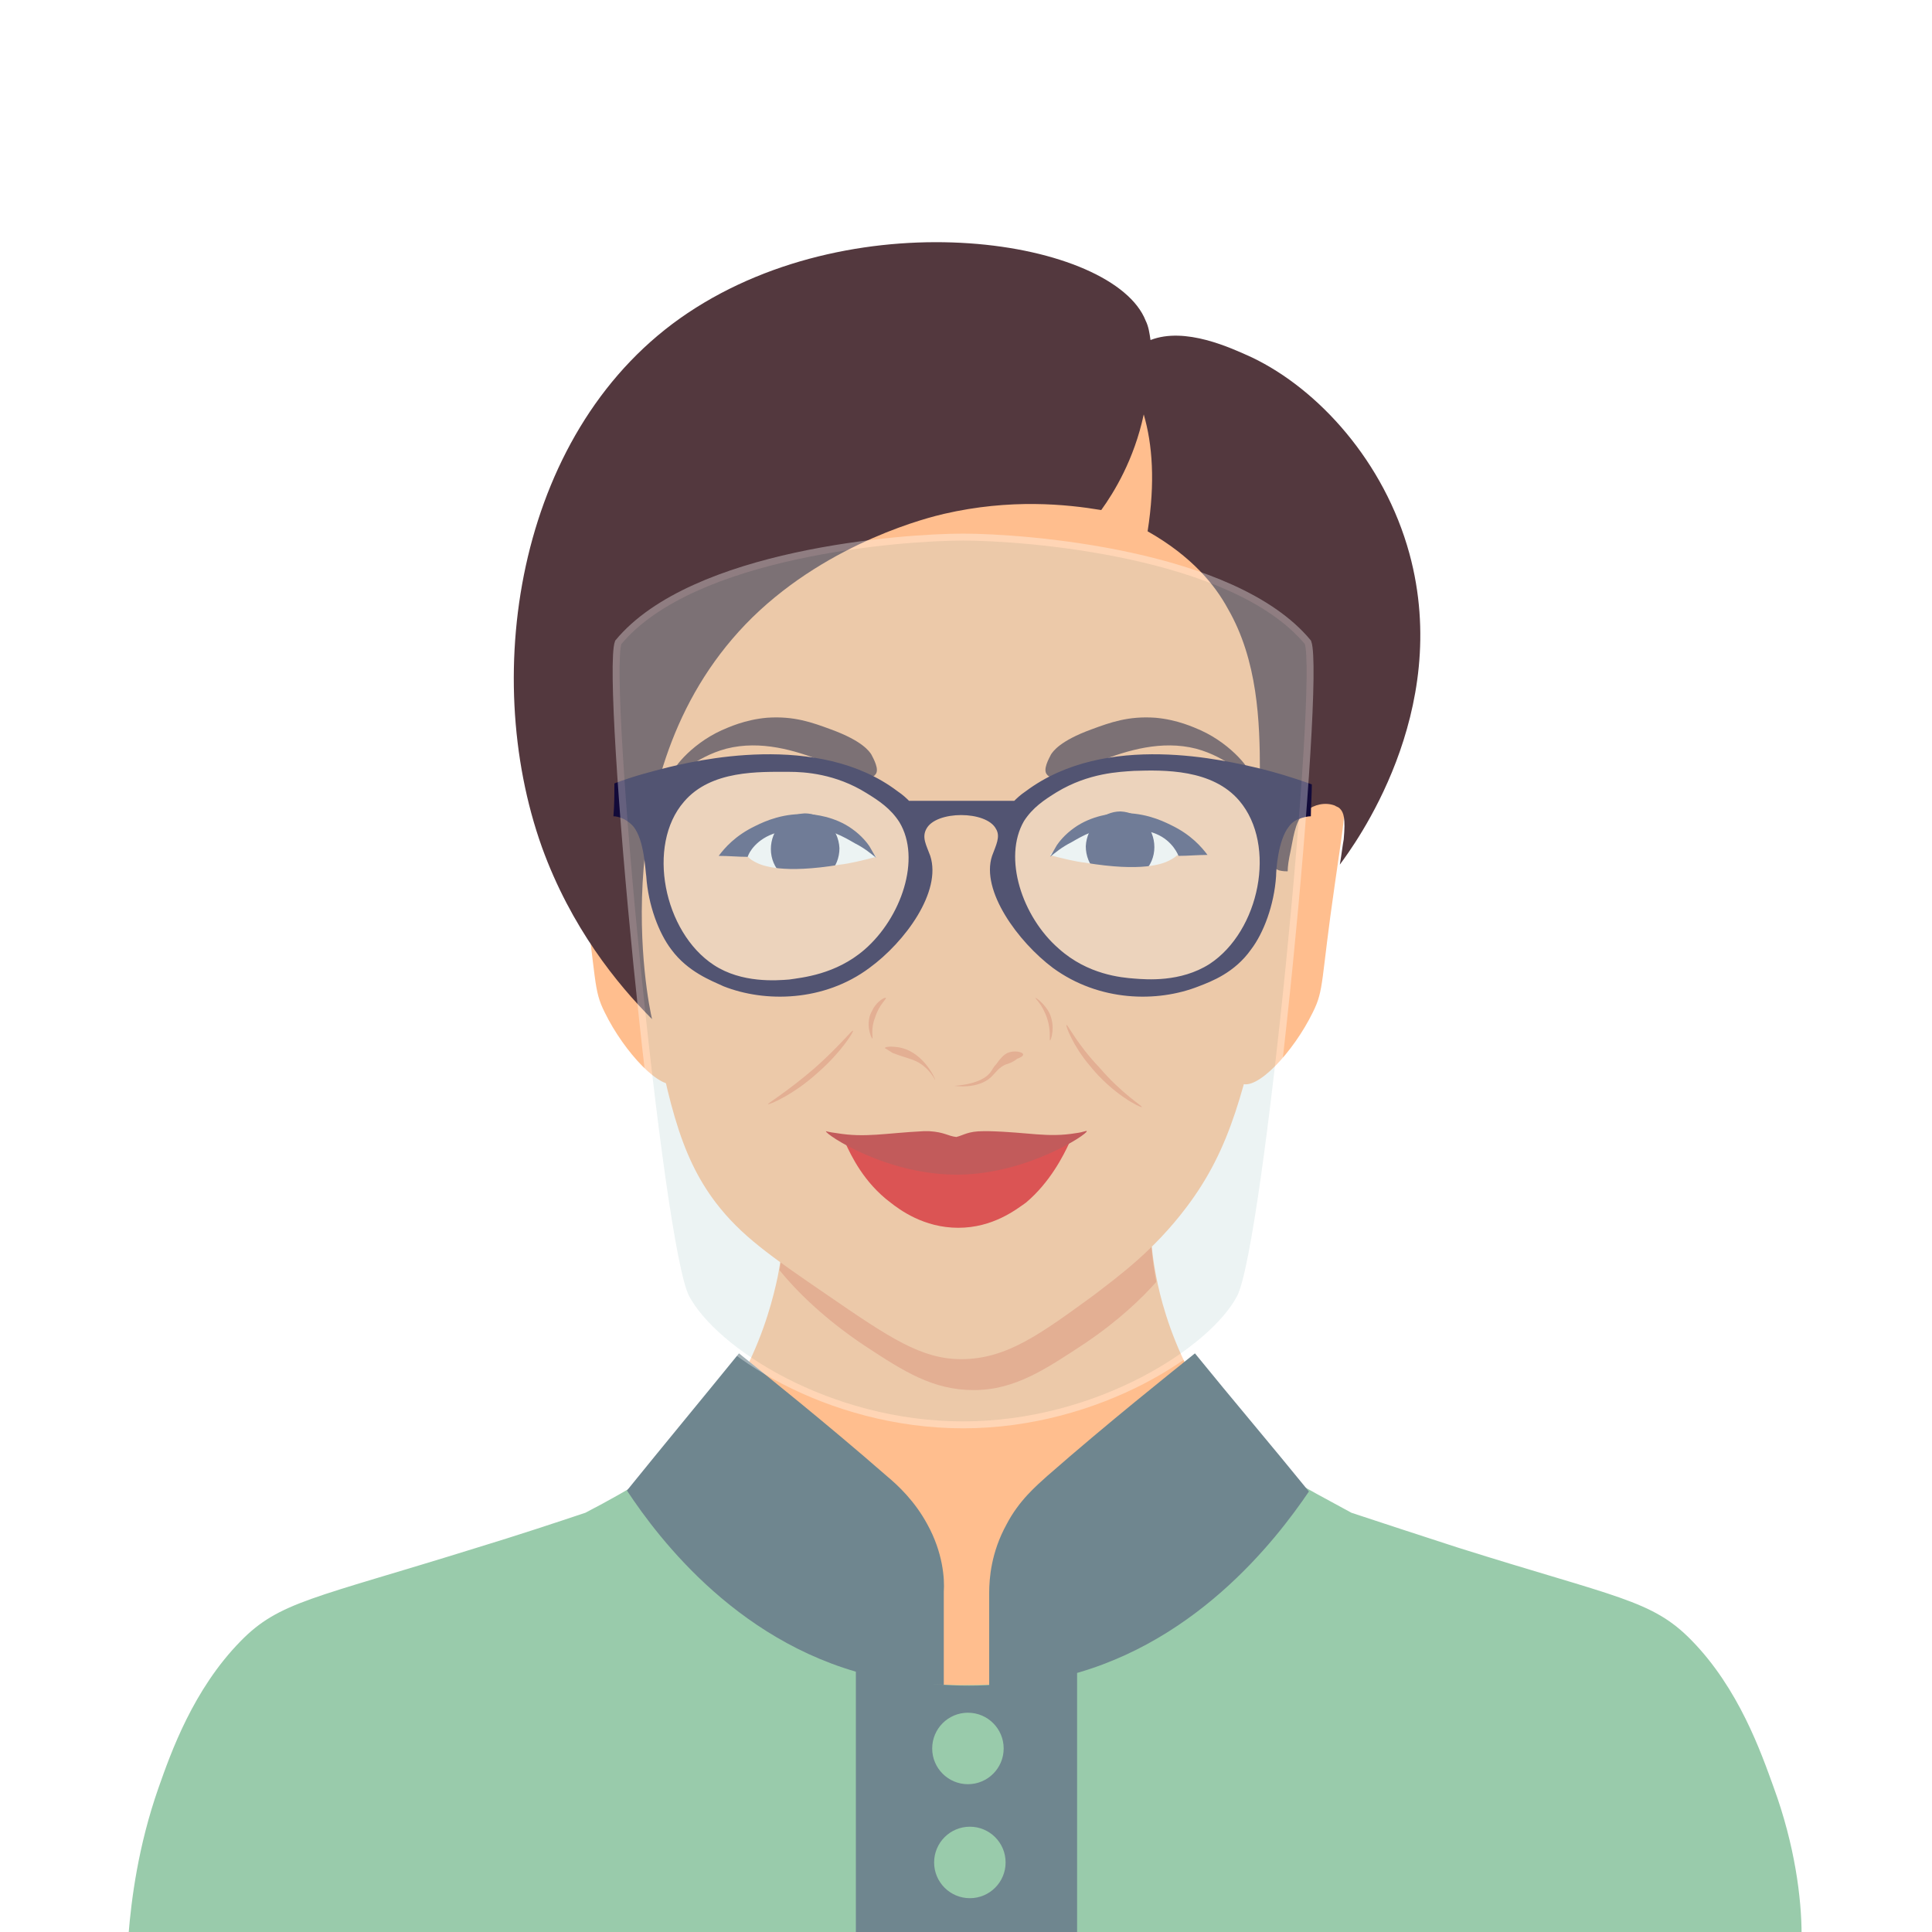
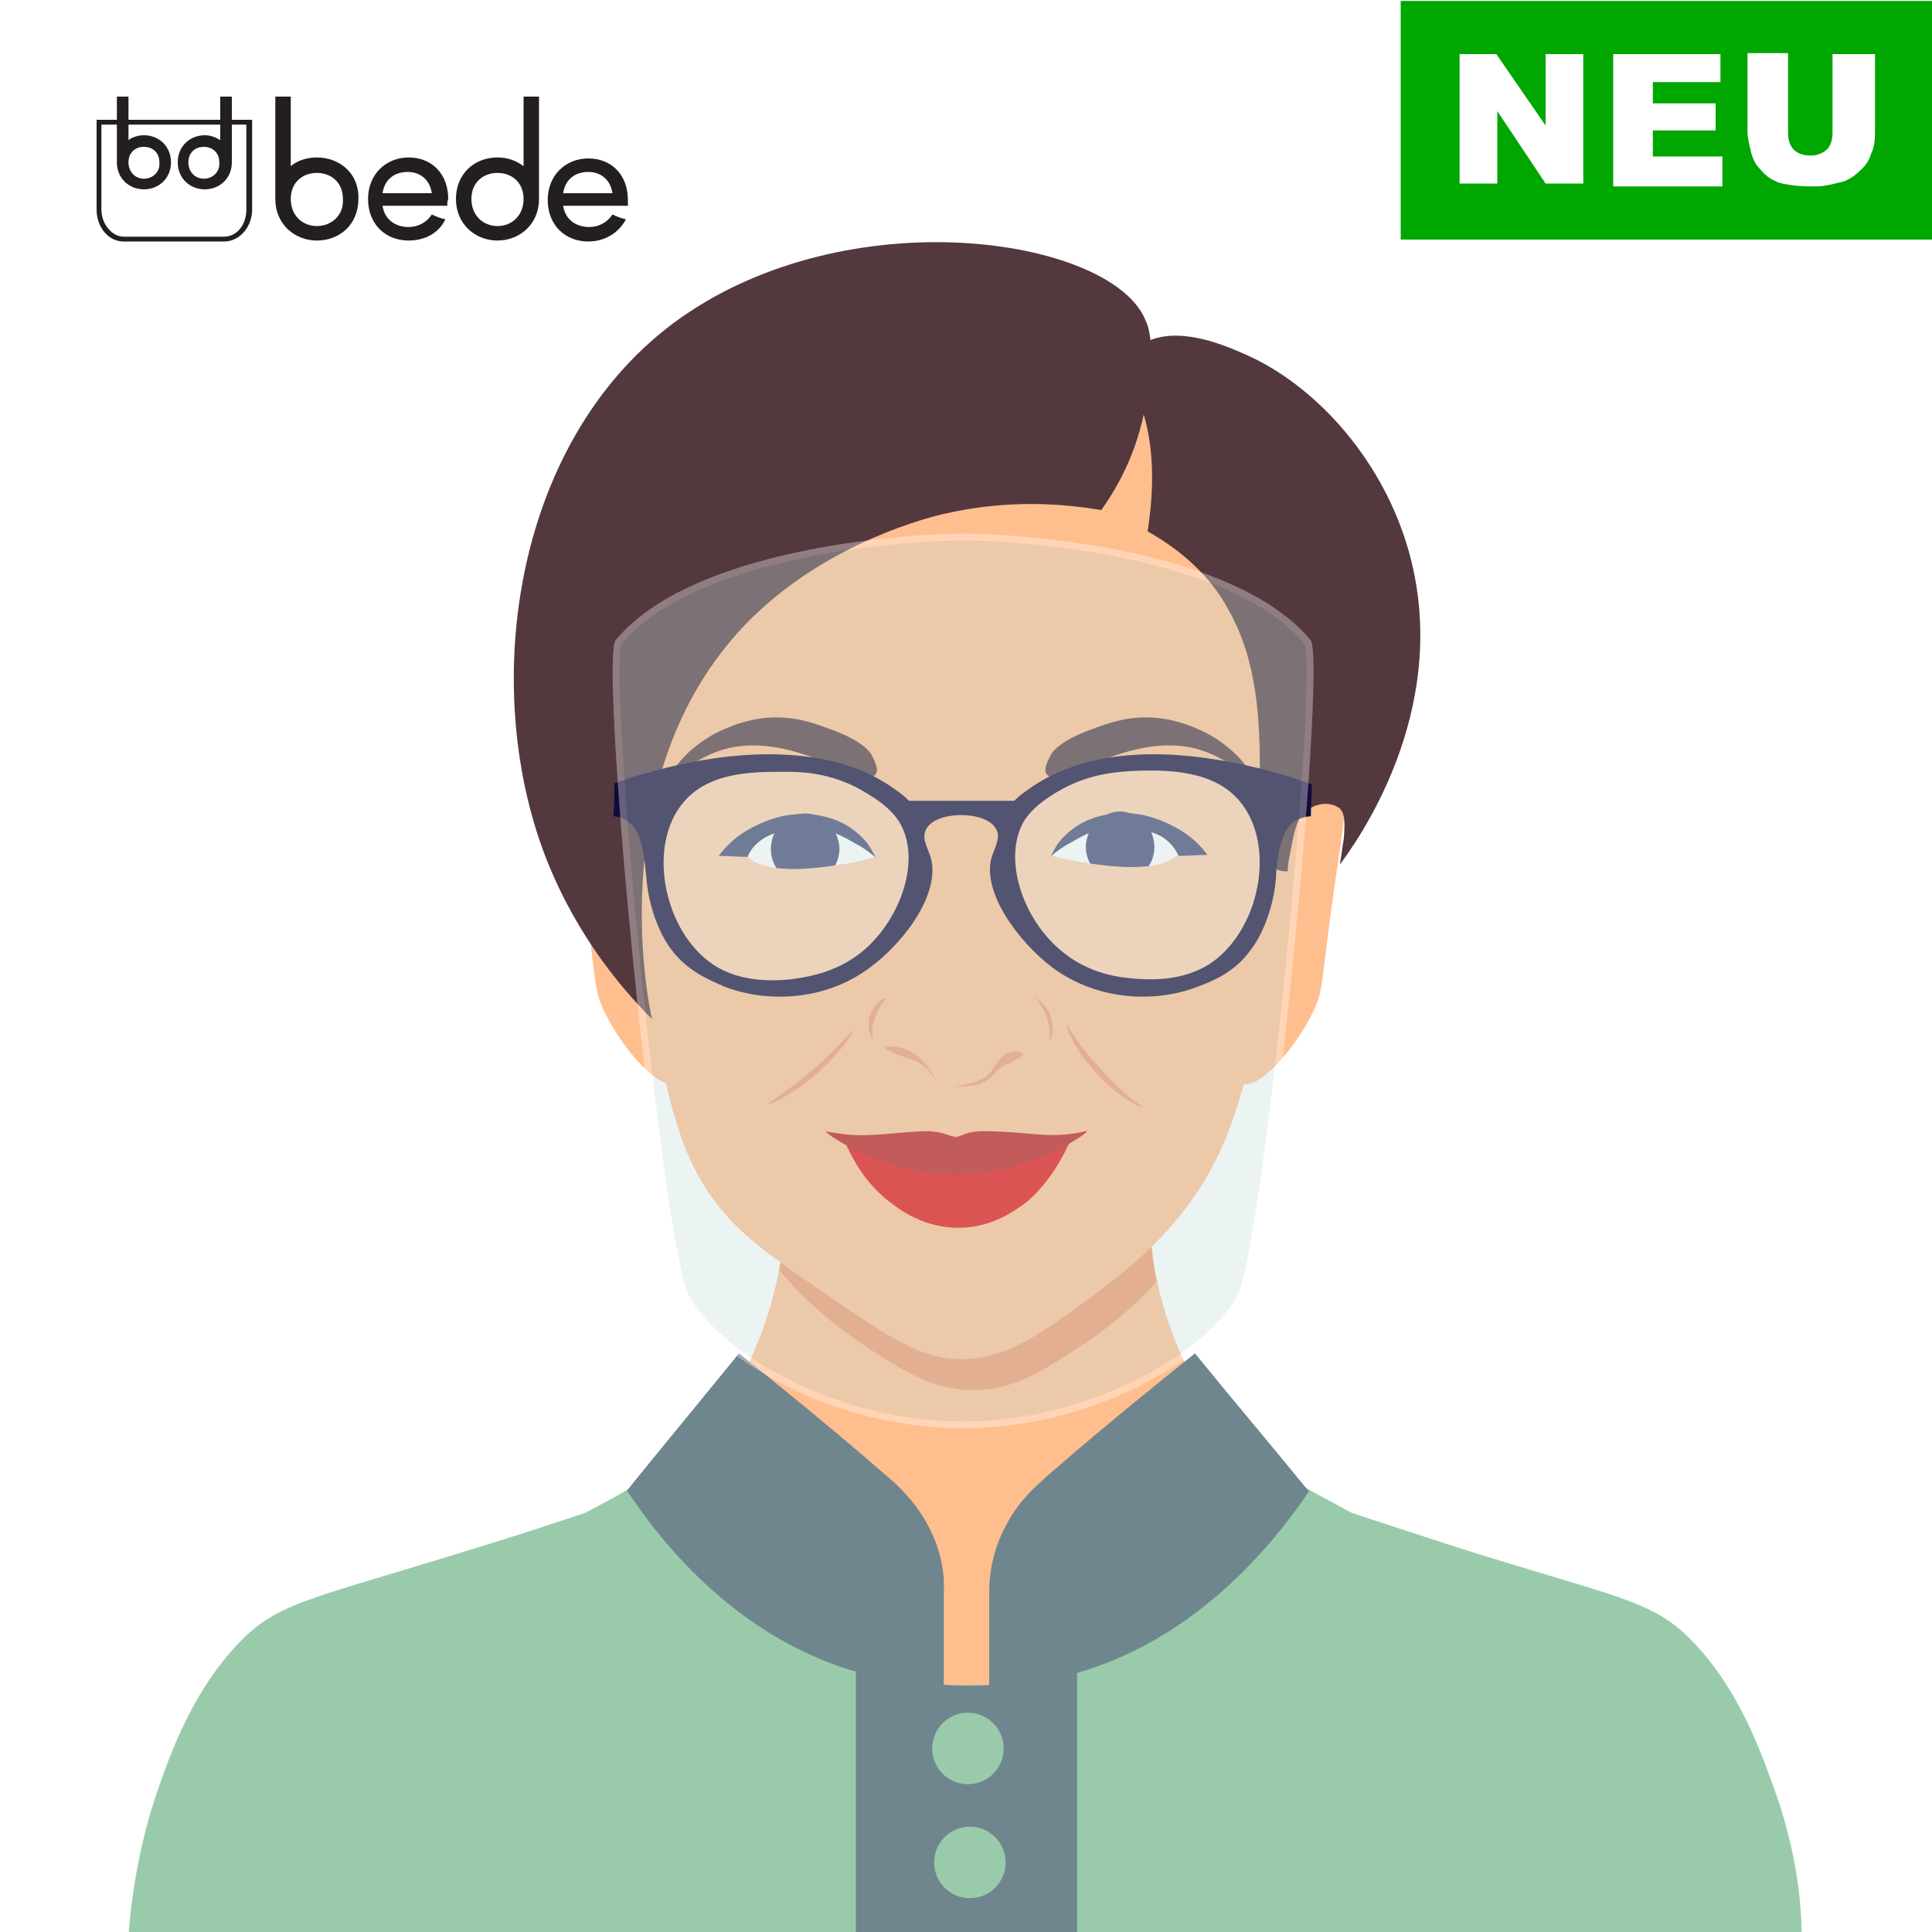
<svg xmlns="http://www.w3.org/2000/svg" version="1.1" id="Layer_1" x="0px" y="0px" viewBox="0 0 200 200" style="enable-background:new 0 0 200 200;" xml:space="preserve">
  <style type="text/css">
	.st0{fill:#FFFFFF;}
	.st1{fill:#FFBE8E;}
	.st2{fill:#99CBAB;}
	.st3{fill:#6F868F;}
	.st4{opacity:0.6;fill:#E87B55;enable-background:new    ;}
	.st5{fill:#E50A0A;}
	.st6{fill:#BF1616;}
	.st7{fill:#020B41;}
	.st8{fill:#53383E;}
	.st9{opacity:0.25;fill:#FFFFFF;enable-background:new    ;}
	.st10{fill:#120A39;}
	.st11{opacity:0.35;fill:#C8DCDC;stroke:#FFFFFF;stroke-width:0.718;stroke-miterlimit:10;enable-background:new    ;}
+ 	.st12{fill:#231F20;}
+ 	.st13{fill:#00A701;}
</style>
  <rect class="st0" width="200" height="200" />
  <g>
    <g>
      <g>
        <g>
          <path class="st1" d="M169.9,168c-1.8-1-6.7-3.5-12.7-5.6c-4.4-1.5-6-1.7-10.8-3.3c-6.8-2.3-10.2-3.5-12.8-5.2      c-10.3-6.9-13.2-18-13.9-21.7c-1.4-7.1-0.3-13.2,0.9-17.1c-6.6-8.5-13.1-17.1-19.7-25.6c-0.3-0.4-0.6-0.7-0.8-1.1      c-0.3,0.4-0.6,0.7-0.8,1.1c-6.6,8.5-13.1,17.1-19.7,25.6c1.2,3.9,2.3,10,0.9,17.1c-0.8,3.8-3.6,14.8-13.9,21.7      c-2.6,1.7-6,2.9-12.8,5.2c-4.6,1.5-6.3,1.7-10.8,3.3c-6,2.1-10.4,4.4-11.5,5c-11.1,6.2-14.6,24.9-15.3,29      c55.9-0.1,111.9-0.2,167.8-0.3C183.4,190.9,180.7,174.3,169.9,168z" />
          <g>
            <path class="st2" d="M183.6,185c-1.3-3.6-3.6-10.2-8.5-15.2c-4.1-4.2-7.7-4.4-24.2-9.6c-4.3-1.4-8-2.6-11-3.6       c-2.6-1.4-4.8-2.6-6.5-3.6c-2,4.3-4.8,8.2-8.2,11.4c-1.4,1.3-5.4,4.9-11.6,7.4c-5.4,2.2-9.9,2.6-11,2.6c-0.7,0-2.5,0.1-4.9,0       c-2.7-0.2-6.7-0.8-11.4-2.7c-2.8-1.1-7.1-3.3-11.4-7.4c-3.3-3.1-6.1-6.9-8.1-11.2c-1.6,1-3.7,2.2-6.2,3.5       c-3,1-6.9,2.3-11.5,3.7c-16.7,5.2-20.2,5.5-24.2,9.6c-4.9,5-7.2,11.5-8.5,15.2c-2.1,6-2.8,11.5-3.1,15.2       c57.7,0,115.5,0,173.2,0C186.5,196.5,185.8,191,183.6,185z" />
            <g>
              <path class="st3" d="M111.5,200.2H88.6c0-9.1,0-18.3,0-27.4c2.8,0.8,6.8,1.7,11.7,1.7c4.7,0,8.5-0.9,11.2-1.7        C111.5,181.9,111.5,191.1,111.5,200.2z" />
              <circle class="st2" cx="100.2" cy="181" r="3.7" />
              <circle class="st2" cx="100.4" cy="192.8" r="3.7" />
            </g>
            <path class="st3" d="M96,157.8c-1.3-2.4-3-4-4.2-5c-6.3-5.5-12.7-10.6-15.3-12.7c-3.9,4.8-7.8,9.5-11.6,14.2       c3.3,5,11.9,16.4,26.3,19.4c2.3,0.5,4.5,0.7,6.5,0.7c0-3.2,0-6.4,0-9.6C97.8,163.4,97.6,160.7,96,157.8z" />
            <path class="st3" d="M104.2,157.8c1.3-2.5,3.1-4,4.2-5c6.4-5.6,12.7-10.6,15.3-12.7c3.9,4.8,7.9,9.5,11.8,14.3       c-3.4,5-12.1,16.4-26.5,19.4c-2.3,0.5-4.5,0.7-6.6,0.7c0-3.2,0-6.4,0-9.6C102.4,163.4,102.6,160.7,104.2,157.8z" />
          </g>
          <path class="st4" d="M80.9,123.2c0.1,1.2,0.2,2.5,0.2,3.9c0,1.6-0.2,3.1-0.4,4.4c1.7,2.1,4.6,5,8.8,7.8      c4.1,2.7,7.1,4.6,11.3,4.6c4.3,0,7.5-2.2,11.6-4.9c3.4-2.3,5.8-4.6,7.3-6.3c-0.2-1.1-0.4-2.3-0.5-3.6c-0.2-2.5-0.1-4.8,0.2-6.7      c-3.9,1.6-10.3,3.6-18.4,3.9C92.1,126.5,85,124.6,80.9,123.2z" />
        </g>
        <g>
          <path class="st1" d="M65.2,84.1c-1.5-1.8-4.1-3-5.3-2c-1,0.9-0.5,2.9,0.4,9.3c1.5,10.3,1.1,11,2.3,13.4c2,4.1,5.9,8.3,7.5,7.3      c2-1.2-1.9-9-2.8-22C67.1,89,66.9,86.2,65.2,84.1z" />
          <path class="st1" d="M133.3,84.1c1.5-1.8,4.1-3,5.3-2c1,0.9,0.5,2.9-0.4,9.3c-1.5,10.3-1.1,11-2.3,13.4c-2,4.1-5.9,8.3-7.5,7.3      c-2-1.2,1.9-9,2.8-22C131.4,89,131.6,86.2,133.3,84.1z" />
        </g>
        <g>
          <g>
            <path class="st1" d="M122.8,125c-3.4,4.5-7,7.1-9.6,9.1c-5.5,4-9,6.6-13.7,6.6c-4.1,0-7.4-2.2-13.8-6.6c-6-4.1-9-6.2-11.6-9.6       c-3.8-5-5.1-10.9-7.2-22.8c-0.6-3.5-2.4-7.9-1.8-13.8c0.7-6.3,0.9-10.8,0.9-14.1c0-5.8,0.1-8.7,0.1-10.3       c0.4-10.9,14-30.2,32.8-30.2c21,0,31.4,24.1,31.9,25.3c4.4,10.5,2.7,22,2.9,28.9c0.1,6-1.5,10.3-2.4,14.2       C128.8,112.7,127.5,118.8,122.8,125z" />
            <g>
              <g>
                <path class="st4" d="M79.5,114.3c0.1,0.1,2.7-1,5.2-3.3c2.3-2,3.7-4.2,3.6-4.3c-0.1-0.1-1.4,1.6-4,3.9         C81.5,113,79.5,114.2,79.5,114.3z" />
                <path class="st4" d="M110.4,106.1c-0.1,0.1,0.7,2.2,2.4,4.2c2.4,3,5.3,4.4,5.4,4.3s-2-1.3-4.4-4.1         C111.5,108.1,110.5,106,110.4,106.1z" />
              </g>
            </g>
            <g>
              <path class="st5" d="M110.7,118.3c-3,0.9-7,1.7-11.6,1.8c-4.7-0.1-8.6-0.9-11.6-1.8c0.6,1.3,1.9,4.1,4.7,6.2        c0.9,0.7,3.4,2.6,7,2.6s6-1.9,7-2.6C108.7,122.4,110.1,119.6,110.7,118.3z" />
              <path class="st6" d="M112.5,117.1c0-0.1-0.3,0.1-1.1,0.2c-3,0.5-4.9-0.1-9-0.2c-0.2,0-0.4,0-0.6,0c-1.6,0-2,0.4-2.8,0.6        c-0.9-0.1-1.2-0.5-2.8-0.6c-0.2,0-0.4,0-0.6,0c-4,0.2-6,0.7-9,0.2c-0.8-0.1-1.1-0.2-1.1-0.2c-0.1,0.3,6.3,4.6,13.8,4.5        C106.4,121.5,112.6,117.4,112.5,117.1z" />
            </g>
            <g>
              <path class="st4" d="M91.7,103.3c-0.1-0.1-1,0.4-1.4,1.3c-0.8,1.3-0.1,2.9,0,2.9s-0.2-1,0.3-2.2C91,104,91.8,103.4,91.7,103.3        z" />
              <path class="st4" d="M91.6,108.5c0-0.2,1.1-0.2,1.8,0c2.3,0.6,3.5,3.3,3.4,3.3c0,0-0.5-1.1-1.7-1.8c-0.7-0.4-1.1-0.4-2.7-1        C91.8,108.6,91.6,108.5,91.6,108.5z" />
              <path class="st4" d="M105.9,109.1c-0.1-0.2-0.9-0.4-1.6-0.1c-0.4,0.2-0.7,0.5-1.2,1.2c-0.3,0.3-0.4,0.6-0.5,0.7        c-0.9,1.4-3.8,1.5-3.8,1.5s2.4,0.4,3.8-0.9c0.5-0.5,0.8-1,1.5-1.3c0.3-0.1,0.7-0.2,1.2-0.6C105.6,109.5,106,109.3,105.9,109.1        z" />
              <path class="st4" d="M107.2,103.3c-0.1,0,0.5,0.5,0.9,1.4c0.8,1.6,0.5,3,0.6,3s0.6-1.5-0.1-2.9        C108.1,103.9,107.3,103.3,107.2,103.3z" />
            </g>
            <g>
              <g>
                <g>
                  <g>
                    <path class="st0" d="M77.4,88.7c0.7-2.1,1.9-2.9,2.4-3.2c2.8-1.6,7.5-0.5,10.9,3.2c-0.7,0.6-3.5,2.9-7.2,2.8           c-1.8-0.1-3.4-0.9-3.6-1C78.7,89.9,77.9,89.2,77.4,88.7z" />
                    <path class="st7" d="M79.8,87.9c0-2,1.5-3.6,3.5-3.7c1.9,0,3.5,1.6,3.6,3.6c0,2-1.5,3.6-3.5,3.7           C81.4,91.5,79.8,89.9,79.8,87.9z" />
                    <path class="st7" d="M81.7,87.9c0-1,0.7-1.7,1.7-1.7c0.9,0,1.7,0.8,1.7,1.7c0,1-0.7,1.7-1.7,1.7           C82.4,89.6,81.7,88.8,81.7,87.9z" />
                  </g>
                  <path class="st1" d="M90.7,88.7c-1.5,0.4-2.8,0.7-3.7,0.8c-6,1-8.1,0.1-8.7-0.2c-0.4-0.2-0.7-0.4-0.9-0.6          c0,0.7,0.1,1.6,0.6,2.3c2,2.5,7.6,0.8,7.9,0.6C87,91.3,88.9,90.5,90.7,88.7z" />
                  <path class="st7" d="M77.4,88.7c-1,0-2-0.1-3-0.1c0.6-0.8,1.7-2.1,3.8-3.1c1-0.5,3-1.4,5.6-1.2c0.4,0,2.6,0.2,4.4,1.5          c1,0.7,1.6,1.5,1.8,1.8c0.3,0.5,0.5,0.9,0.7,1.2c-0.5-0.4-1.2-1-2.2-1.5c-1.2-0.7-2.6-1.5-4.6-1.6c-0.6,0-2-0.1-3.5,0.5          C78.3,86.8,77.5,88.3,77.4,88.7z" />
                </g>
                <g>
                  <g>
                    <path class="st0" d="M122,88.5c-0.7-2.1-1.9-2.9-2.4-3.2c-2.8-1.6-7.5-0.5-10.9,3.2c0.7,0.6,3.5,2.9,7.2,2.8           c1.8-0.1,3.4-0.9,3.6-1C120.7,89.7,121.5,89,122,88.5z" />
                    <path class="st7" d="M119.5,87.7c0-2-1.5-3.6-3.5-3.7c-1.9,0-3.5,1.6-3.6,3.6c0,2,1.5,3.6,3.5,3.7           C117.9,91.3,119.5,89.7,119.5,87.7z" />
                    <path class="st7" d="M117.7,87.7c0-1-0.7-1.7-1.7-1.7c-0.9,0-1.7,0.8-1.7,1.7c0,1,0.7,1.7,1.7,1.7           C116.9,89.4,117.7,88.6,117.7,87.7z" />
                  </g>
                  <path class="st1" d="M108.6,88.5c1.5,0.4,2.8,0.7,3.7,0.8c6,1,8.1,0.1,8.7-0.2c0.4-0.2,0.7-0.4,0.9-0.6          c0,0.7-0.1,1.6-0.6,2.3c-2,2.5-7.6,0.8-7.9,0.6C112.3,91.1,110.5,90.4,108.6,88.5z" />
                  <path class="st7" d="M122,88.6c1,0,2-0.1,3-0.1c-0.6-0.8-1.7-2.1-3.8-3.1c-1-0.5-3-1.4-5.6-1.2c-0.4,0-2.6,0.2-4.4,1.5          c-1,0.7-1.6,1.5-1.8,1.8c-0.3,0.5-0.5,0.9-0.7,1.2c0.5-0.4,1.2-1,2.2-1.5c1.2-0.7,2.6-1.5,4.6-1.6c0.6,0,2-0.1,3.5,0.5          C121,86.6,121.8,88.1,122,88.6z" />
                </g>
              </g>
            </g>
            <g>
              <path class="st8" d="M69.6,80.3c-0.3-0.4,1.8-3.2,5.1-4.7c0.7-0.3,2.4-1.1,4.7-1.3c2.8-0.2,4.7,0.5,6.6,1.2        c3.3,1.2,4,2.3,4.2,2.6c0.2,0.4,0.9,1.6,0.4,2.1c-1.2,1.6-8.3-4.5-15.4-2.7C71.8,78.4,69.9,80.7,69.6,80.3z" />
              <path class="st8" d="M129.4,80.3c0.3-0.4-1.8-3.2-5.1-4.7c-0.7-0.3-2.4-1.1-4.7-1.3c-2.8-0.2-4.7,0.5-6.6,1.2        c-3.3,1.2-4,2.3-4.2,2.6c-0.2,0.4-0.9,1.6-0.4,2.1c1.2,1.6,8.3-4.5,15.4-2.7C127.2,78.4,129.1,80.7,129.4,80.3z" />
            </g>
          </g>
          <path class="st8" d="M138.7,89.5c1.4-1.9,11.7-15.7,7.2-32.2c-2.6-9.5-9.4-17-16.3-20.3c-2.2-1-6.9-3.2-10.5-1.8      c-0.1-0.7-0.2-1.4-0.5-2c-3.3-8.4-29.6-12.7-47.4-0.8C53.7,44.1,49.6,69.5,56.1,87.7c3,8.3,7.8,14.2,11.4,17.8      c-0.4-1.6-5.4-26.1,10.4-41.6C86,56,96.4,53.5,97.7,53.2c6.9-1.6,12.7-1,16.3-0.4c1.3-1.8,3.4-5.2,4.4-9.9      c0.9,3.1,1.2,7,0.4,12.1c4.6,2.6,7,5.6,8.3,8c6.2,10.7,0.9,25.4,5.3,27.1c0.4,0.1,0.7,0.1,0.9,0.1c0-0.5,0.1-1.2,0.3-2.1      c0.4-2.1,0.6-3.4,1.7-4.2c0.7-0.6,1.9-0.9,2.9-0.5c0.1,0.1,0.3,0.1,0.5,0.3c0.4,0.4,0.6,1,0.4,3.2      C139,87.4,138.9,88.3,138.7,89.5z" />
        </g>
      </g>
    </g>
    <g>
      <path class="st9" d="M93.8,84.9c2.4,4,0.2,10.3-3.7,13.7c-3.1,2.7-6.7,3.1-8.1,3.2s-5,0.4-8.1-1.6c-5.4-3.5-7.3-12.8-3.2-17.5    c2.9-3.4,8.1-3.2,11.3-3.2c1.6,0,5,0.2,8.3,2.2C91.6,82.6,92.9,83.4,93.8,84.9z" />
      <path class="st9" d="M105.9,84.9c-2.4,4-0.2,10.3,3.7,13.7c3.1,2.7,6.7,3.1,8.1,3.2s5,0.4,8.1-1.6c5.4-3.5,7.3-12.8,3.2-17.5    c-2.9-3.4-8.1-3.2-11.3-3.2c-1.6,0-5,0.2-8.3,2.2C108,82.6,106.7,83.4,105.9,84.9z" />
      <path class="st10" d="M130.6,79.6c-3.8-0.9-16.1-3.9-24.4,2.3c-0.6,0.4-1,0.8-1.2,1c-3.6,0-7.3,0-10.9,0c-0.2-0.2-0.6-0.6-1.2-1    c-8.2-6.2-20.9-3.2-24.4-2.3c-1.1,0.3-2.8,0.7-4.9,1.5c0,1.1,0,2.3-0.1,3.4c0.3,0,0.7,0.1,1.1,0.3c0,0,0.6,0.3,1,0.8    c1.1,1.4,1.2,4.5,1.3,5.1c0.2,3,1.3,5.9,2.6,7.6c1.7,2.3,4.1,3.2,5.4,3.8c4.3,1.7,10.4,1.6,15.1-1.9c3.7-2.7,7.5-7.9,6.3-11.6    c-0.4-1.1-0.9-1.9-0.4-2.8c1-1.9,6.2-1.9,7.2,0c0.5,0.8,0,1.7-0.4,2.8c-1.2,3.6,2.7,8.9,6.3,11.6c4.8,3.5,10.8,3.6,15.1,1.9    c1.3-0.5,3.7-1.4,5.4-3.8c1.3-1.7,2.4-4.6,2.6-7.6c0-0.6,0.2-3.7,1.3-5.1c0.4-0.6,1-0.8,1-0.8c0.5-0.2,1-0.3,1.3-0.3    c0-1.1,0.1-2.2,0.1-3.3C133.6,80.4,131.8,79.9,130.6,79.6z M89.5,98.3c-3,2.6-6.5,2.9-7.8,3.1c-1.3,0.1-4.9,0.4-7.8-1.5    c-5.2-3.4-7-12.4-3.1-16.9c2.8-3.3,7.8-3.1,10.9-3.1c1.6,0,4.8,0.2,8,2.2c1.3,0.8,2.5,1.6,3.4,3C95.4,88.9,93.3,95,89.5,98.3z     M125.2,99.8c-3,1.9-6.5,1.6-7.8,1.5s-4.8-0.4-7.8-3.1c-3.8-3.3-5.8-9.4-3.6-13.2c0.9-1.4,2.1-2.2,3.4-3c3.3-2,6.5-2.1,8-2.2    c3.1-0.1,8.1-0.2,10.9,3.1C132.2,87.5,130.4,96.4,125.2,99.8z" />
    </g>
    <path class="st11" d="M99.7,147.5c14,0,25.9-7.8,28.7-13.2c2.8-5.5,8.4-63.9,7-67.8c-7.7-9.3-29.4-10.9-35.7-10.9   s-28,1.6-35.7,10.9c-1.4,3.9,4.2,62.3,7,67.8C73.9,139.8,85.7,147.5,99.7,147.5" />
  </g>
+   <g>
+     <path class="st12" d="M46.3,21.3h-6.7c0.2,1.4,1.3,2.2,2.7,2.2c1,0,1.9-0.5,2.4-1.3c0.4,0.2,0.9,0.4,1.4,0.5   c-0.7,1.5-2.2,2.2-3.8,2.2c-2.4,0-4.2-1.7-4.2-4.3c0-2.6,1.9-4.3,4.2-4.3c2.4,0,4.1,1.7,4.1,4.3C46.3,20.8,46.3,21.1,46.3,21.3    M44.7,20c-0.2-1.4-1.2-2.2-2.5-2.2c-1.4,0-2.4,0.8-2.6,2.2H44.7z" />
+     <path class="st12" d="M65,21.3h-6.7c0.2,1.4,1.3,2.2,2.7,2.2c1,0,1.9-0.5,2.4-1.3c0.4,0.2,0.9,0.4,1.4,0.5C64,24.2,62.5,25,60.9,25   c-2.4,0-4.2-1.7-4.2-4.3c0-2.6,1.9-4.3,4.2-4.3c2.4,0,4.1,1.7,4.1,4.3C65,20.8,65,21.1,65,21.3 M63.4,20c-0.2-1.4-1.2-2.2-2.5-2.2   c-1.4,0-2.4,0.8-2.6,2.2H63.4z" />
+     <path class="st12" d="M54.2,10v7.2c-0.8-0.6-1.7-0.9-2.7-0.9c-2.4,0-4.3,1.7-4.3,4.3c0,2.6,2,4.3,4.3,4.3c2.3,0,4.3-1.7,4.3-4.3h0   V10H54.2z M51.5,23.4c-1.5,0-2.7-1.1-2.7-2.8c0-1.7,1.2-2.7,2.7-2.7c1.5,0,2.7,1,2.7,2.7C54.2,22.3,53,23.4,51.5,23.4" />
+     <path class="st12" d="M32.8,16.3c-1,0-2,0.3-2.7,0.9V10h-1.6v10.6h0c0,2.6,2,4.3,4.3,4.3c2.4,0,4.3-1.7,4.3-4.3   C37.2,18,35.2,16.3,32.8,16.3 M32.8,23.4c-1.5,0-2.7-1.1-2.7-2.8c0-1.7,1.2-2.7,2.7-2.7c1.5,0,2.7,1,2.7,2.7   C35.6,22.3,34.3,23.4,32.8,23.4" />
+     <path class="st12" d="M23.2,25H12.8c-1.6,0-2.8-1.5-2.8-3.3v-9.3h16.1v9.3C26.1,23.5,24.8,25,23.2,25 M10.5,12.9v8.8   c0,1.5,1.1,2.8,2.3,2.8h10.4c1.3,0,2.3-1.2,2.3-2.8v-8.8H10.5z" />
+     <path class="st12" d="M14.9,14c-0.6,0-1.2,0.2-1.6,0.5V10h-1.2v6.8h0c0,1.7,1.3,2.8,2.8,2.8c1.5,0,2.8-1.1,2.8-2.8   C17.7,15.1,16.4,14,14.9,14 M14.9,18.5c-0.9,0-1.6-0.7-1.6-1.7c0-1,0.7-1.6,1.6-1.6c0.9,0,1.6,0.6,1.6,1.6   C16.6,17.8,15.8,18.5,14.9,18.5" />
+     <path class="st12" d="M22.8,10v4.5c-0.5-0.3-1-0.5-1.6-0.5c-1.5,0-2.8,1.1-2.8,2.8c0,1.7,1.3,2.8,2.8,2.8c1.5,0,2.8-1.1,2.8-2.8h0   V10H22.8z M21.1,18.5c-0.9,0-1.6-0.7-1.6-1.7c0-1,0.7-1.6,1.6-1.6c0.9,0,1.6,0.6,1.6,1.6C22.8,17.8,22,18.5,21.1,18.5" />
+   </g>
+   <g>
+     <rect x="145" y="0.1" class="st13" width="55" height="24.7" />
+     <path class="st0" d="M151,5.6h3.9L160,13V5.6h3.9V19H160l-5-7.5V19h-3.9V5.6H151z" />
+     <path class="st0" d="M167,5.6h11.1v2.9h-7v2.2h6.5v2.8h-6.5v2.7h7.2v3.1H167V5.6z" />
+     <path class="st0" d="M189.9,5.6h4.2v8.1c0,0.9-0.1,1.6-0.4,2.2c-0.2,0.7-0.6,1.3-1.2,1.8c-0.5,0.5-1.1,0.9-1.7,1.1   c-0.9,0.2-1.8,0.5-2.9,0.5c-0.6,0-1.3,0-2.2-0.1c-0.7-0.1-1.5-0.2-2-0.5c-0.5-0.2-1-0.6-1.5-1.2c-0.5-0.5-0.7-1-0.9-1.6   c-0.2-0.9-0.4-1.6-0.4-2.3V5.5h4.2v8.3c0,0.7,0.2,1.3,0.6,1.7c0.4,0.4,1,0.6,1.7,0.6c0.7,0,1.2-0.2,1.7-0.6c0.4-0.4,0.6-1,0.6-1.7   V5.6H189.9z" />
+   </g>
</svg>
